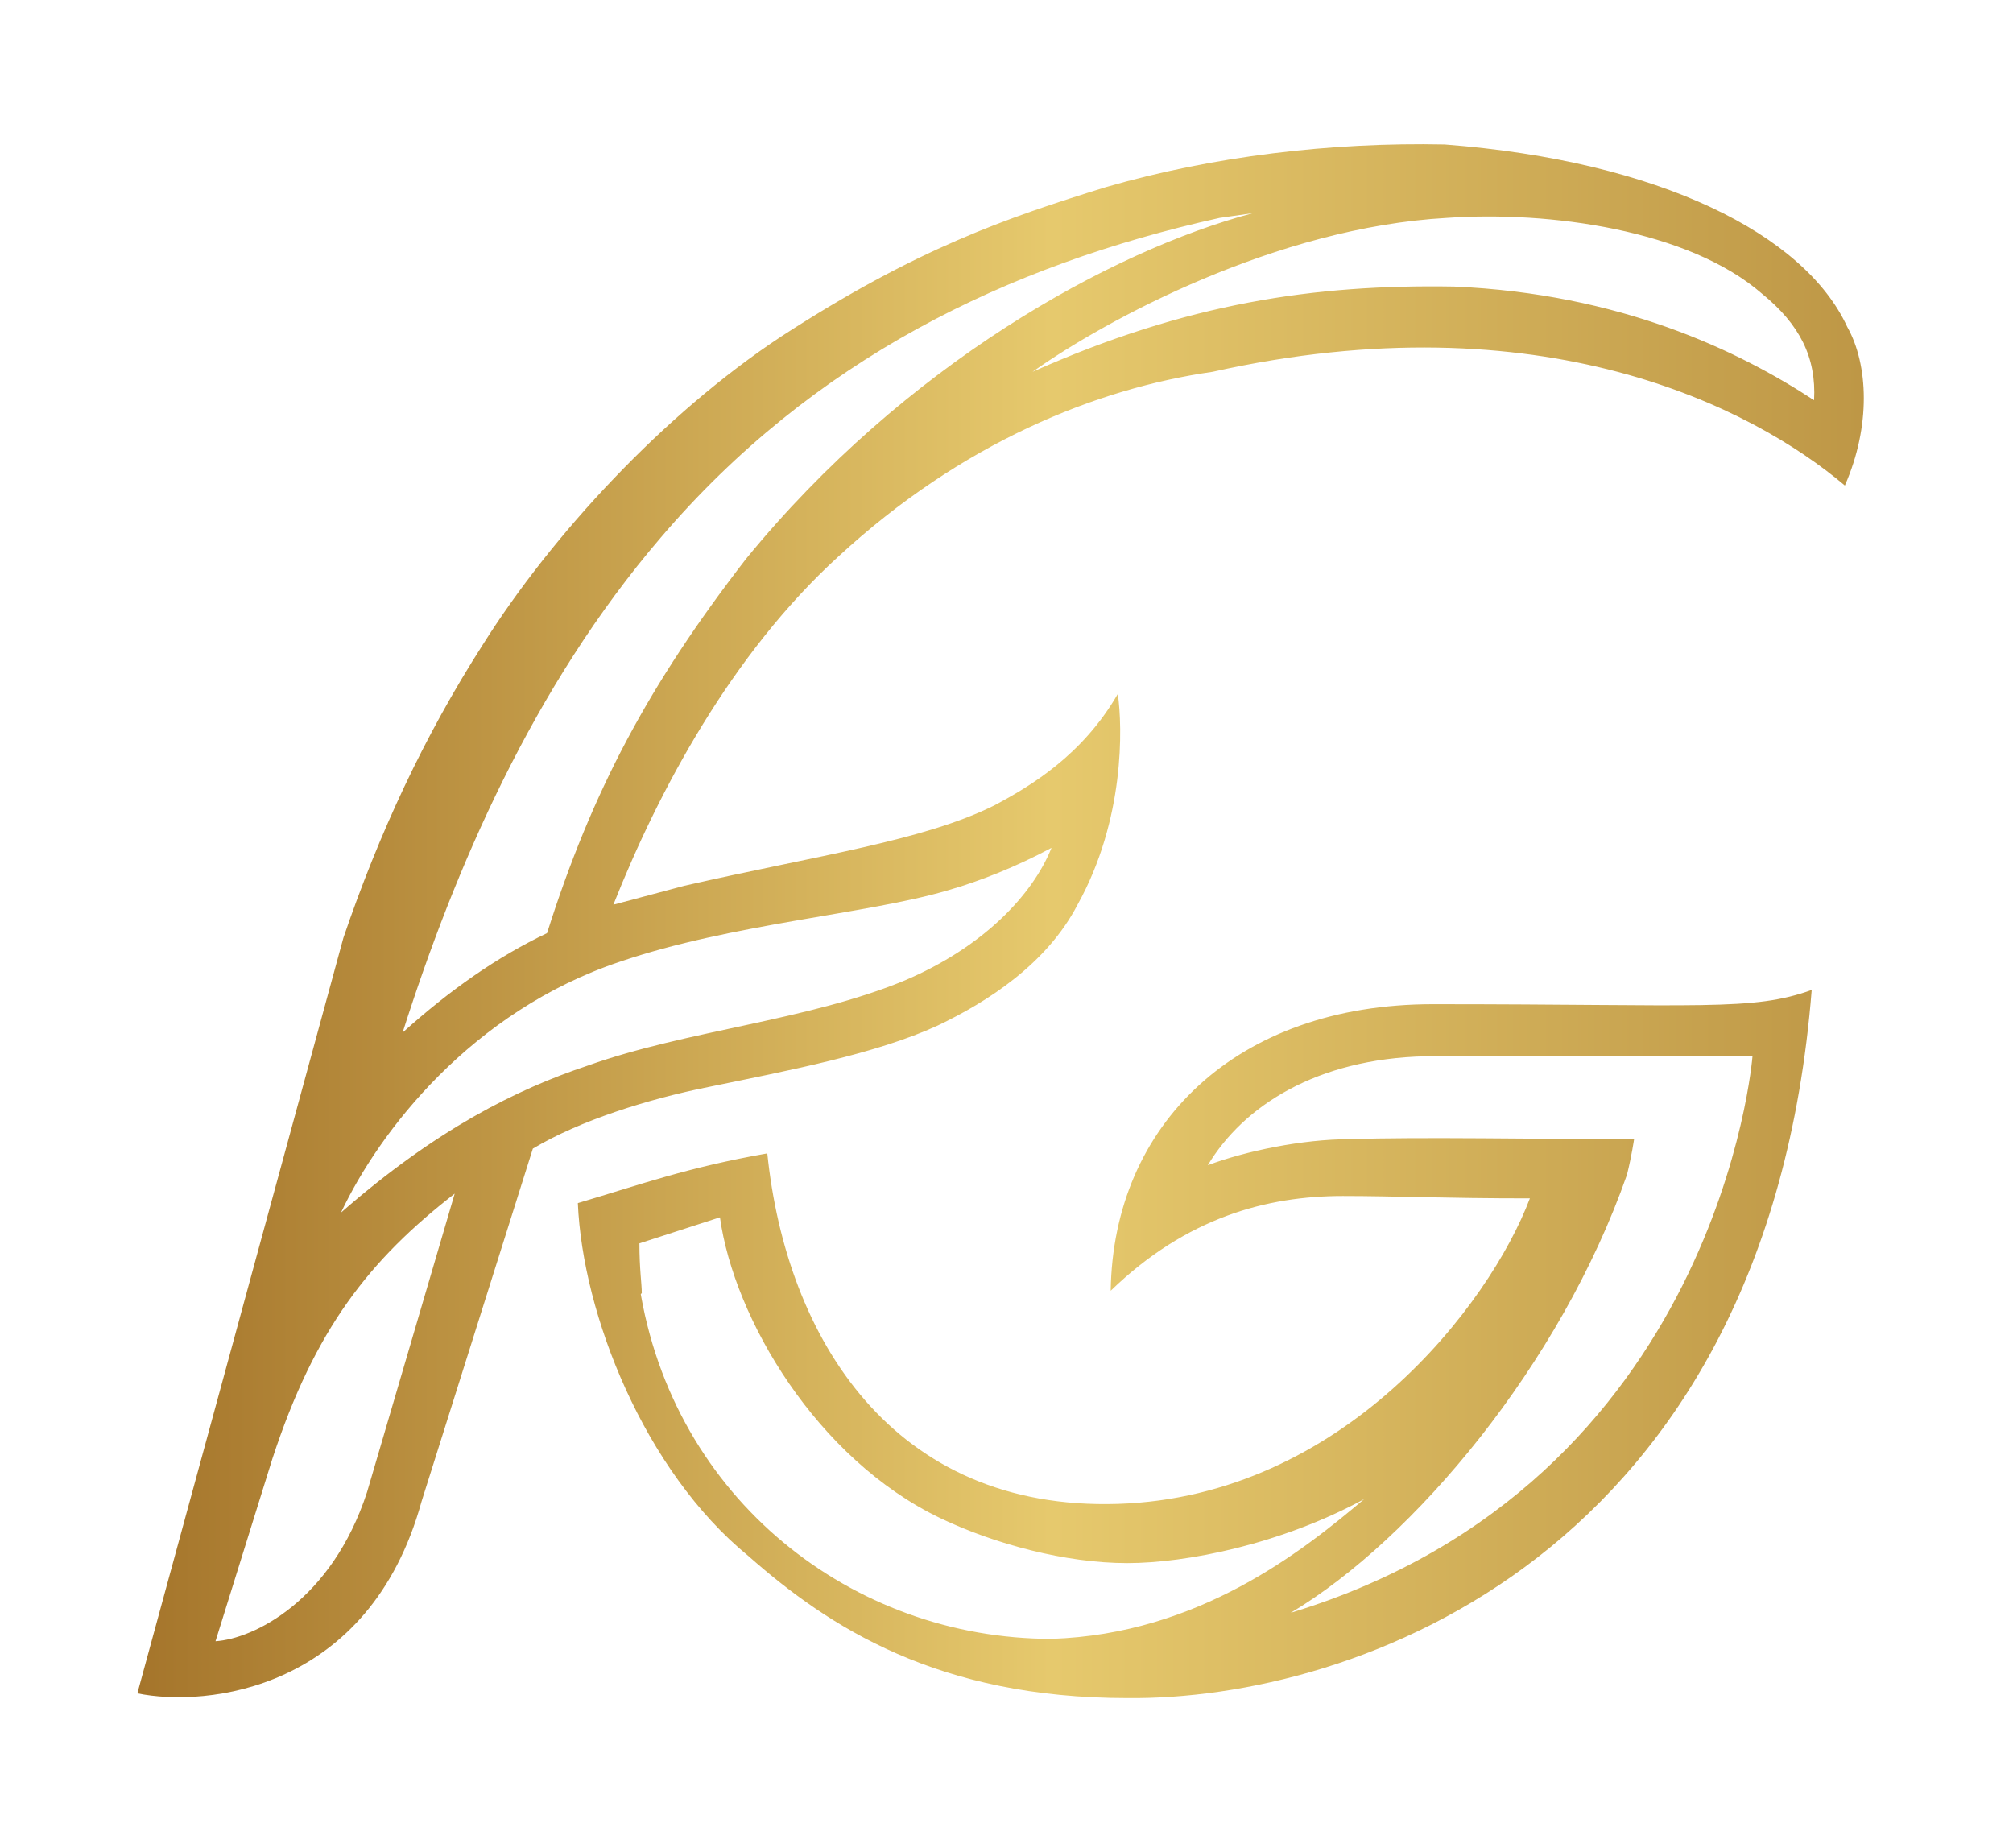
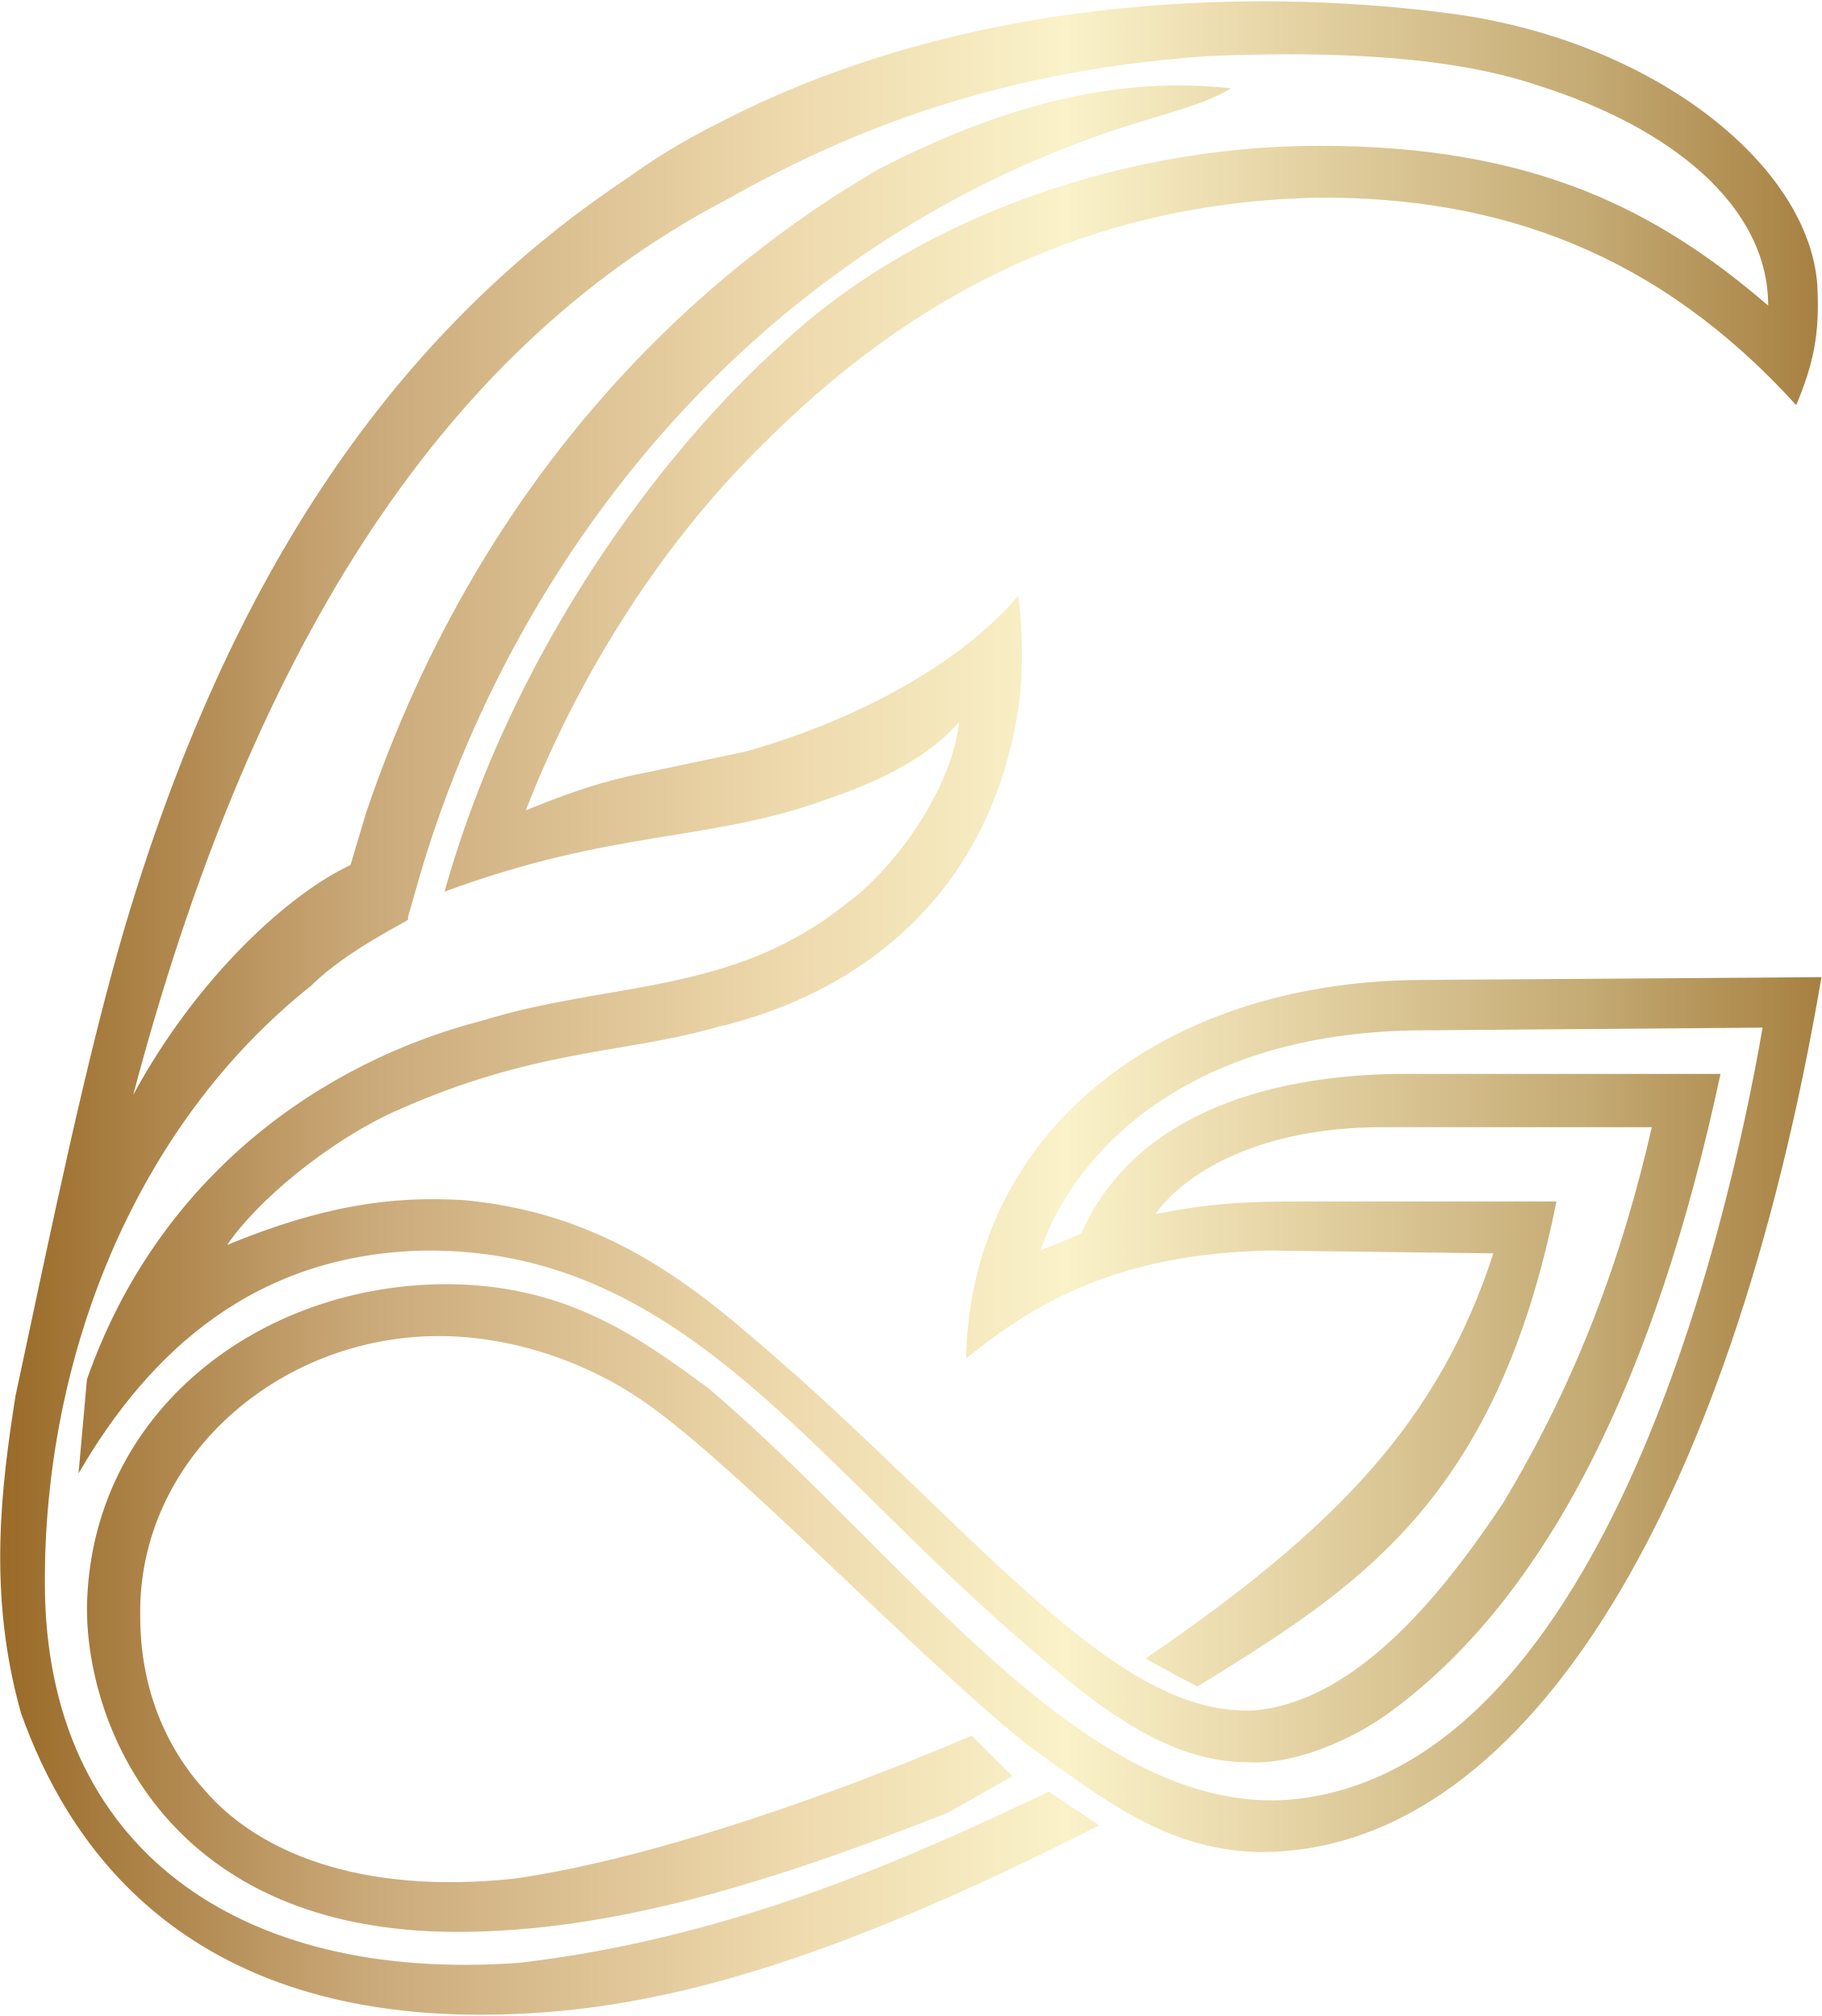
- <svg xmlns="http://www.w3.org/2000/svg" viewBox="9 16.4 85 78">
+ <svg xmlns="http://www.w3.org/2000/svg" viewBox="8.9 8.9 129.9 143.8">
  <defs>
-     <linearGradient id="fgGold" x1="14.85" x2="87.6" y1="51.18" y2="51.18" gradientUnits="userSpaceOnUse">
-       <stop stop-color="#A5752B" offset="0" />
-       <stop stop-color="#E6C96D" offset=".53" />
-       <stop stop-color="#BE9746" offset="1" />
+     <linearGradient id="fgGold" x1="8.567" x2="138.7" y1="77.11" y2="77.11" gradientUnits="userSpaceOnUse">
+       <stop stop-color="#9A6B29" offset=".006" />
+       <stop stop-color="#CAA979" offset=".203" />
+       <stop stop-color="#EDD8AB" offset=".427" />
+       <stop stop-color="#FAF2C9" offset=".587" />
+       <stop stop-color="#EBDBAE" offset=".679" />
+       <stop stop-color="#C4AA73" offset=".874" />
+       <stop stop-color="#A78041" offset="1" />
    </linearGradient>
  </defs>
-   <path fill="url(#fgGold)" d="m70 22.5c-4.8-0.1-9.8 0.5-14.3 1.8-4.2 1.3-8 2.6-13.7 6.3-5 3.3-9.7 8.4-12.6 13-2.5 3.9-4.4 8-5.9 12.4l-8.7 31.9c2.9 0.6 9.8-0.1 12-8.1l4.7-14.9c2-1.2 4.9-2.1 7.4-2.6 3.4-0.7 7.1-1.4 9.7-2.6 2.1-1 4.6-2.6 5.9-5.1 2-3.6 1.9-7.5 1.7-8.9-1.5 2.6-3.7 3.9-5.2 4.7-3 1.5-7.4 2.1-13.1 3.4l-3 0.8c1.9-4.8 5-10.6 9.5-14.7 5.2-4.8 10.9-7.1 15.8-7.8 13.9-3.1 22.8 1.5 26.7 4.8 1.1-2.5 1-5.1 0.1-6.7-1.8-3.9-7.9-7-17-7.7zm-37.9 33.3c-2.1 1-4.1 2.4-6.1 4.2 2.2-6.9 5.5-14.6 10.9-20.9 6.4-7.5 14.6-11.5 23.6-13.5l1.4-0.2c-6 1.6-14.7 6.4-21.4 14.6-4.1 5.3-6.5 9.8-8.4 15.8zm-7.6 23.6c-1.5 4.6-4.8 6.2-6.4 6.3l2.4-7.7c1.8-5.5 4.1-8.4 7.7-11.2l-3.7 12.6zm22.7-21.6c-4.1 1.7-9.2 2.1-13.4 3.6-3 1-6.4 2.7-10.4 6.2 1.6-3.4 5.5-8.5 11.8-10.6 4.7-1.6 10.4-2 13.8-3 1.4-0.4 2.9-1 4.4-1.8-0.8 2-2.9 4.2-6.2 5.6zm22.9-32.2c4.3-0.3 10.2 0.5 13.3 3.2 1.6 1.3 2.3 2.7 2.2 4.5-3.2-2.1-8.2-4.5-15.2-4.8-5.9-0.1-11.3 0.7-17.8 3.6 3.1-2.2 10.3-6.1 17.5-6.5zm-0.6 33.2c-8.3 0-13.5 5.1-13.6 12.1 3.2-3.1 6.6-4 9.8-4 2.2 0 4.3 0.1 7.9 0.1-1.7 4.5-7.9 12.6-17.4 12.9s-14-7-14.8-14.8c-3.4 0.6-5.3 1.3-8 2.1 0.2 4.7 2.8 11.3 7.2 14.9 3.4 3 8 6 16 6 9.6 0.1 27-6 28.9-29.9-2.5 0.9-4.6 0.6-16 0.6zm-16.1 26.8c-8.4 0-16-5.9-17.4-14.9v0.4l0.1-0.1c0-0.4-0.1-1-0.1-2.1l3.4-1.1c0.6 4.3 4.1 10.2 9.3 12.7 2.3 1.1 5.3 1.9 7.9 1.9 2.5 0 6.5-0.8 10-2.7-2.6 2.2-7 5.7-13.2 5.9zm10.1-1.1c5.2-3.1 11.4-10.5 14.2-18.5 0.2-0.8 0.3-1.5 0.3-1.5-4 0-9.1-0.1-12 0-2 0-4.4 0.5-6 1.1 1.5-2.5 4.6-4.5 9.2-4.6h13.8s-1.4 18-19.5 23.5z" />
+   <path fill="url(#fgGold)" d="m83.7 136.7c-9.7 4.6-22.4 10.4-37.7 12.2-20.2 1.5-33.8-8.3-33.9-26.9-0.1-16.1 6.3-32.7 19-42.8 2.5-2.5 6.9-4.6 6.9-4.7v-0.2l0.8-2.8c6.5-22.3 23.3-44.7 50.1-53.5 3.1-1 5.8-1.6 7.8-2.8-6.4-0.7-14.4 0.2-25.2 5.8-12 7-28 20.8-36.5 45.9l-1.1 3.7c-4.3 2-10.9 7.9-15.5 16.4 8.2-31 21.5-52.9 42.2-63.8 7.5-4.2 18.2-9.2 34.5-10.3 9.5-0.4 17.6 0.1 23.5 2.1 9.5 3 16.4 8.6 16.4 15.7-7.9-6.8-16.7-11.4-32-11.4-15.2 0-29.6 5.9-38.3 14.1-7.2 6.4-18.8 20.3-24.1 39.1 12.2-4.5 18.8-3.5 27.3-6.6 4.1-1.4 7.3-3.1 9.4-5.5-0.5 4.7-4.5 10.4-8.1 13-8.1 6.5-16.9 5.5-25.9 8.3-11.3 2.9-23.1 11-28.2 25.6l-0.6 6.7c5.1-8.8 12.7-15.7 24.8-15.9 17.8-0.1 27 14.3 41.6 27.1 5.4 4.7 10.7 9.4 17 9.4 3.3 0.2 7.5-1.6 10.3-3.7 11.2-8.3 18.8-23.9 23.4-45.4h-22.5c-7.3 0-18.8 1.7-23.1 11.4l-2.9 1.2c1.9-5.7 9-15.3 26.4-15.7l25.1-0.2c-2.5 14.5-11.6 53.7-34.2 55.1-14.5 0.7-27-17.5-41-29.4-4.8-3.5-9.9-7.3-18.4-7.4-13.5-0.1-25.7 9.1-25.9 23.1 0 8.5 5.8 23.1 26.4 23.1 10.9 0 22.1-3.4 35-8.5l4.6-2.6-2.9-2.9c-8.6 3.7-22.2 8.7-32.6 10.2-11.2 1.2-18.4-2-22.1-6.3-2.8-3.1-4.6-7.3-4.6-12.4-0.2-11.2 9.8-20 21.3-20 5.3 0 10.7 1.9 14.8 4.8 6.8 4.8 18.8 17.6 27.1 24.3 5.4 3.9 9.9 7.5 16.4 7.7 18.7 0.3 33.7-23.7 40.3-62.4l-28.6 0.2c-18.5 0.1-32.1 10.9-32.4 27 4.6-3.7 10.5-7.5 21.7-7.7l15.9 0.2c-3.9 12-11.2 19.6-24.8 28.9 1 0.6 3.7 2 3.7 2 11.3-7 21.3-13.1 25.6-34.6h-18.2c-3.8 0-6.4 0.1-10.4 0.9 1.5-2.2 6.4-6.2 16.2-6.2h19.2c-2.1 9.2-5.3 18-10.6 26.8-4 6-10.2 14.1-17.7 14.8-9.4 0.5-18.3-10.9-32.5-23.7-6-5.2-12.6-11.7-24-12.7-5.1-0.3-10 0.4-16.8 3.2 2.1-3.1 7.1-7.3 11.9-9.5 10-4.5 16.2-4.1 22.9-6 10.3-2.4 19.5-9.4 21.6-22.6 0.5-2.9 0.2-7.5 0-8.2-3.3 4-10.2 8.5-19.4 11.1l-7.1 1.5c-3.7 0.7-6.6 1.9-8.6 2.7 3.4-8.8 9.2-18.6 17-26.2 8.8-8.8 21.2-17.1 39.4-17.5 13.1-0.1 24.4 4 34.2 14.8 1.2-2.9 1.7-5 1.5-8.6-0.6-8.3-11.1-17-25.2-19.2-10.3-1.5-33-2.8-53.2 7.7-2.6 1.3-4.8 2.7-6.3 3.8-15.7 10.4-28 26.8-35.9 53.2-2.8 9.4-5.4 22.1-7.9 33.8-1 6.4-2 14.1 0.4 22.6 3.2 9 11 21.1 31.7 21.5 12.1 0.2 24.5-3 45.2-13.5l-3.6-2.4z" />
</svg>
